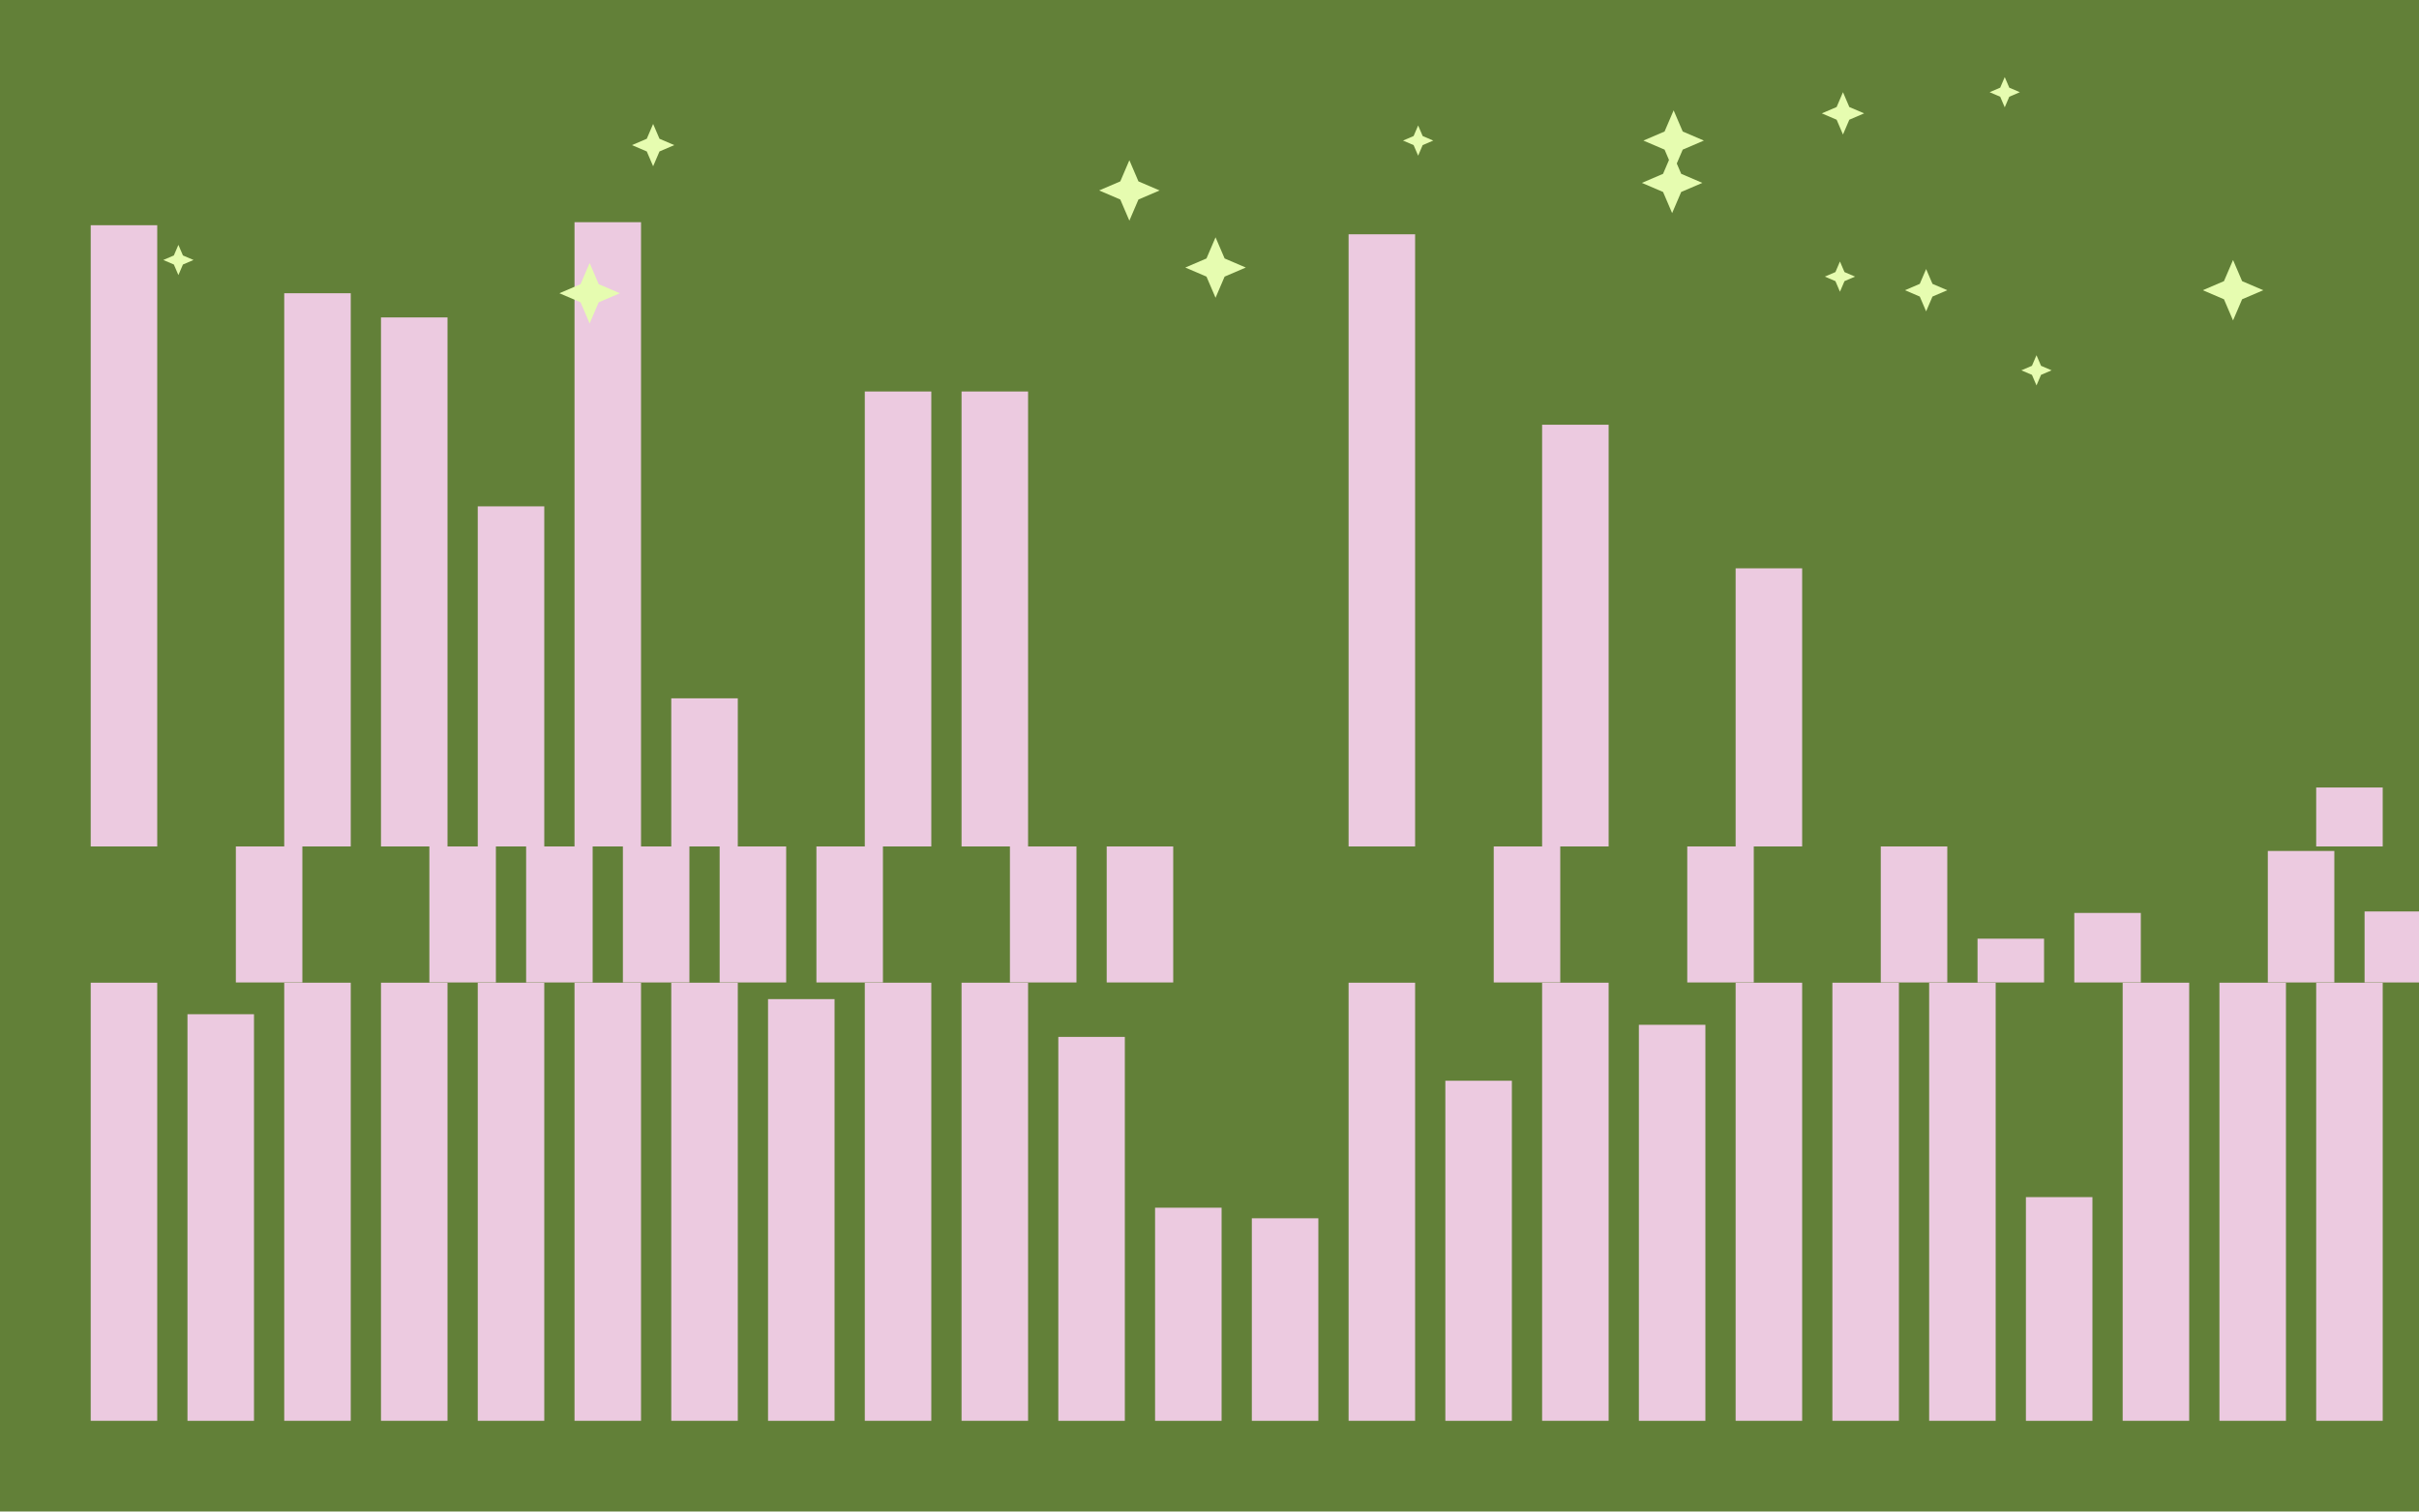
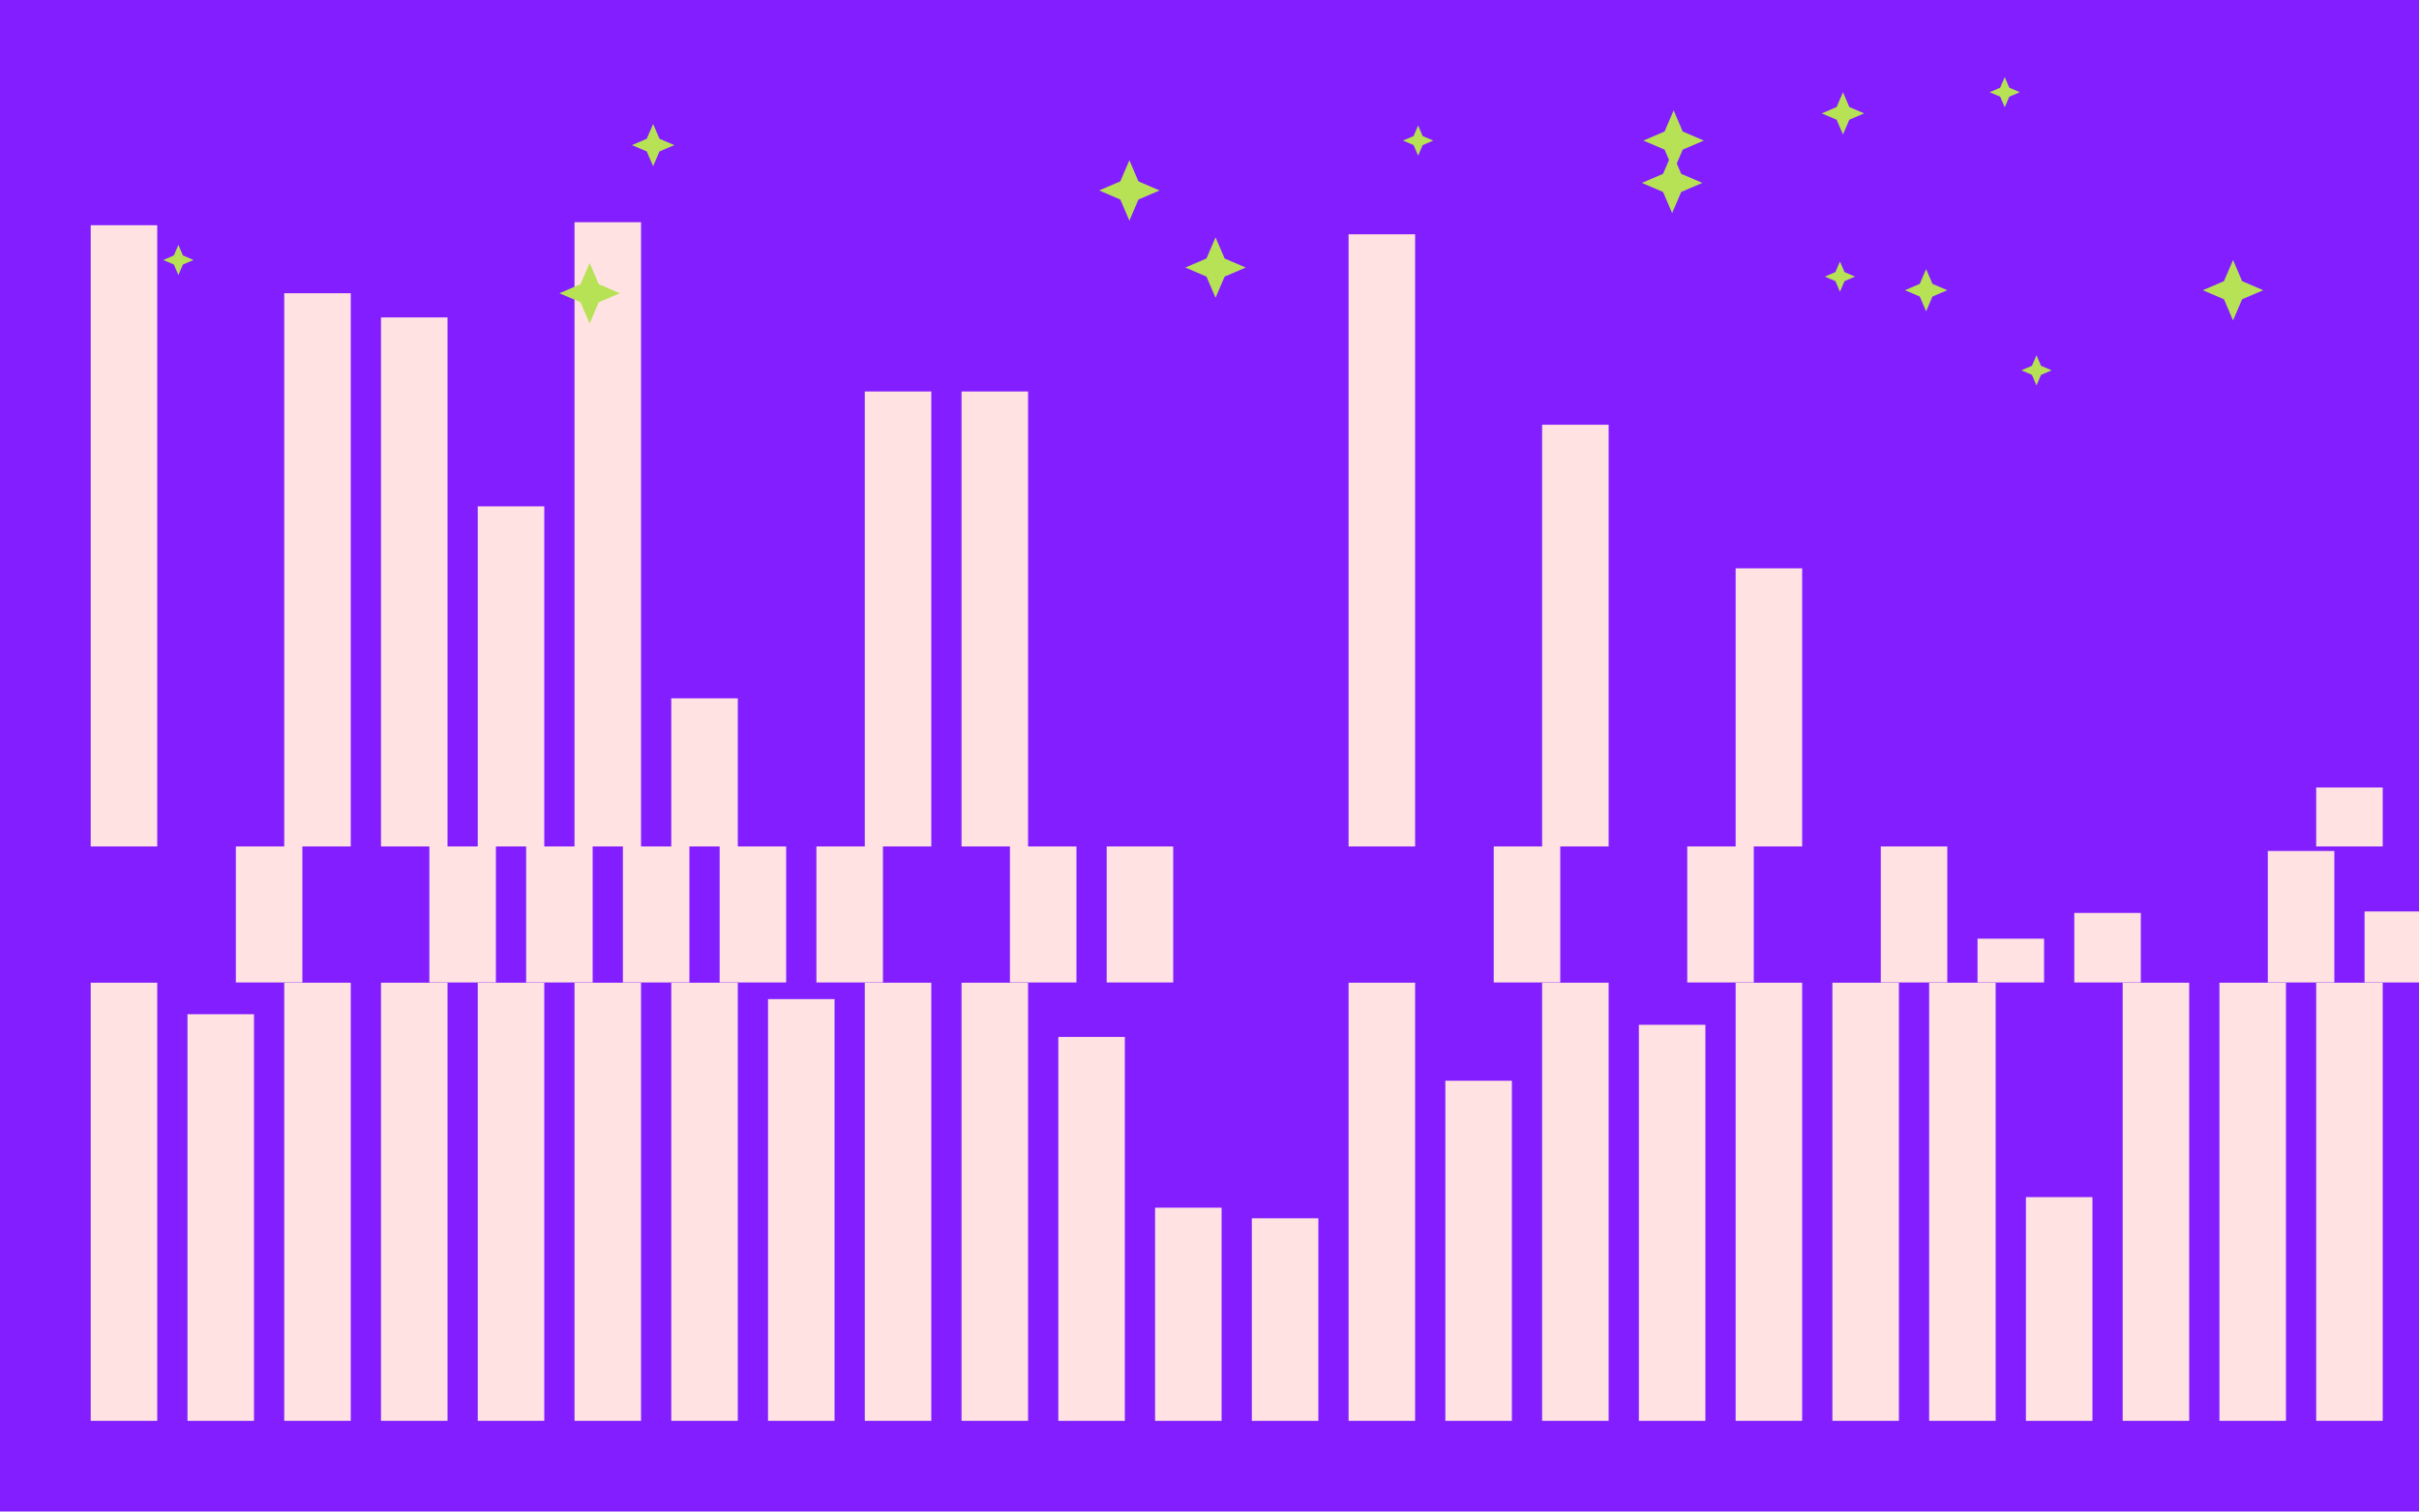
<svg xmlns="http://www.w3.org/2000/svg" viewBox="0 0 1600 1000" width="1600" height="1000">
  <defs>
    <clipPath id="t">
      <rect width="1600" height="560" />
    </clipPath>
    <clipPath id="b">
      <rect y="650" width="1600" height="1000" />
    </clipPath>
    <clipPath id="m">
      <rect y="560" width="1600" height="90" />
    </clipPath>
    <g id="art">
-       <rect x="60" y="149" width="44" height="791" fill="#eccae0" />
-       <rect x="124" y="671" width="44" height="269" fill="#eccae0" />
-       <rect x="188" y="194" width="44" height="746" fill="#eccae0" />
-       <rect x="252" y="210" width="44" height="730" fill="#eccae0" />
-       <rect x="316" y="335" width="44" height="605" fill="#eccae0" />
-       <rect x="380" y="147" width="44" height="793" fill="#eccae0" />
-       <rect x="444" y="462" width="44" height="478" fill="#eccae0" />
-       <rect x="508" y="661" width="44" height="279" fill="#eccae0" />
-       <rect x="572" y="259" width="44" height="681" fill="#eccae0" />
-       <rect x="636" y="259" width="44" height="681" fill="#eccae0" />
-       <rect x="700" y="686" width="44" height="254" fill="#eccae0" />
-       <rect x="764" y="799" width="44" height="141" fill="#eccae0" />
-       <rect x="828" y="806" width="44" height="134" fill="#eccae0" />
-       <rect x="892" y="155" width="44" height="785" fill="#eccae0" />
-       <rect x="956" y="715" width="44" height="225" fill="#eccae0" />
-       <rect x="1020" y="281" width="44" height="659" fill="#eccae0" />
-       <rect x="1084" y="678" width="44" height="262" fill="#eccae0" />
-       <rect x="1148" y="376" width="44" height="564" fill="#eccae0" />
-       <rect x="1212" y="621" width="44" height="319" fill="#eccae0" />
-       <rect x="1276" y="604" width="44" height="336" fill="#eccae0" />
-       <rect x="1340" y="792" width="44" height="148" fill="#eccae0" />
-       <rect x="1404" y="563" width="44" height="377" fill="#eccae0" />
-       <rect x="1468" y="603" width="44" height="337" fill="#eccae0" />
-       <rect x="1532" y="521" width="44" height="419" fill="#eccae0" />
-       <path d="M1106 101 L1112.0 115.0 L1126 121 L1112.0 127.0 L1106 141 L1100.0 127.0 L1086 121 L1100.0 115.0Z" fill="#e6fcb0" />
-       <path d="M747 106 L753.0 120.0 L767 126 L753.0 132.0 L747 146 L741.0 132.0 L727 126 L741.0 120.0Z" fill="#e6fcb0" />
-       <path d="M938 83 L941.0 90.0 L948 93 L941.0 96.0 L938 103 L935.0 96.0 L928 93 L935.0 90.0Z" fill="#e6fcb0" />
-       <path d="M804 157 L810.0 171.0 L824 177 L810.0 183.0 L804 197 L798.0 183.0 L784 177 L798.0 171.0Z" fill="#e6fcb0" />
-       <path d="M1274 178 L1278.2 187.8 L1288 192 L1278.2 196.2 L1274 206 L1269.8 196.2 L1260 192 L1269.8 187.8Z" fill="#e6fcb0" />
-       <path d="M1107 73 L1113.0 87.0 L1127 93 L1113.0 99.0 L1107 113 L1101.0 99.0 L1087 93 L1101.0 87.0Z" fill="#e6fcb0" />
-       <path d="M390 174 L396.0 188.0 L410 194 L396.0 200.0 L390 214 L384.0 200.0 L370 194 L384.0 188.0Z" fill="#e6fcb0" />
-       <path d="M118 162 L121.0 169.0 L128 172 L121.0 175.0 L118 182 L115.0 175.0 L108 172 L115.0 169.0Z" fill="#e6fcb0" />
-       <path d="M1326 51 L1329.0 58.0 L1336 61 L1329.0 64.0 L1326 71 L1323.0 64.0 L1316 61 L1323.0 58.0Z" fill="#e6fcb0" />
-       <path d="M432 82 L436.2 91.8 L446 96 L436.2 100.2 L432 110 L427.8 100.2 L418 96 L427.8 91.8Z" fill="#e6fcb0" />
-       <path d="M1347 235 L1350.0 242.0 L1357 245 L1350.0 248.0 L1347 255 L1344.0 248.0 L1337 245 L1344.0 242.0Z" fill="#e6fcb0" />
-       <path d="M1219 61 L1223.2 70.8 L1233 75 L1223.2 79.2 L1219 89 L1214.8 79.2 L1205 75 L1214.8 70.8Z" fill="#e6fcb0" />
-       <path d="M1477 172 L1483.0 186.0 L1497 192 L1483.0 198.0 L1477 212 L1471.0 198.0 L1457 192 L1471.0 186.0Z" fill="#e6fcb0" />
-       <path d="M1217 173 L1220.0 180.0 L1227 183 L1220.0 186.0 L1217 193 L1214.0 186.0 L1207 183 L1214.0 180.0Z" fill="#e6fcb0" />
+       <rect x="60" y="149" width="44" height="791" fill="#ffe2e1" />
+       <rect x="124" y="671" width="44" height="269" fill="#ffe2e1" />
+       <rect x="188" y="194" width="44" height="746" fill="#ffe2e1" />
+       <rect x="252" y="210" width="44" height="730" fill="#ffe2e1" />
+       <rect x="316" y="335" width="44" height="605" fill="#ffe2e1" />
+       <rect x="380" y="147" width="44" height="793" fill="#ffe2e1" />
+       <rect x="444" y="462" width="44" height="478" fill="#ffe2e1" />
+       <rect x="508" y="661" width="44" height="279" fill="#ffe2e1" />
+       <rect x="572" y="259" width="44" height="681" fill="#ffe2e1" />
+       <rect x="636" y="259" width="44" height="681" fill="#ffe2e1" />
+       <rect x="700" y="686" width="44" height="254" fill="#ffe2e1" />
+       <rect x="764" y="799" width="44" height="141" fill="#ffe2e1" />
+       <rect x="828" y="806" width="44" height="134" fill="#ffe2e1" />
+       <rect x="892" y="155" width="44" height="785" fill="#ffe2e1" />
+       <rect x="956" y="715" width="44" height="225" fill="#ffe2e1" />
+       <rect x="1020" y="281" width="44" height="659" fill="#ffe2e1" />
+       <rect x="1084" y="678" width="44" height="262" fill="#ffe2e1" />
+       <rect x="1148" y="376" width="44" height="564" fill="#ffe2e1" />
+       <rect x="1212" y="621" width="44" height="319" fill="#ffe2e1" />
+       <rect x="1276" y="604" width="44" height="336" fill="#ffe2e1" />
+       <rect x="1340" y="792" width="44" height="148" fill="#ffe2e1" />
+       <rect x="1404" y="563" width="44" height="377" fill="#ffe2e1" />
+       <rect x="1468" y="603" width="44" height="337" fill="#ffe2e1" />
+       <rect x="1532" y="521" width="44" height="419" fill="#ffe2e1" />
+       <path d="M1106 101 L1112.0 115.0 L1126 121 L1112.0 127.0 L1106 141 L1100.0 127.0 L1086 121 L1100.0 115.0Z" fill="#b7e255" />
+       <path d="M747 106 L753.0 120.0 L767 126 L753.0 132.0 L747 146 L741.0 132.0 L727 126 L741.0 120.0Z" fill="#b7e255" />
+       <path d="M938 83 L941.0 90.0 L948 93 L941.0 96.0 L938 103 L935.0 96.0 L928 93 L935.0 90.0Z" fill="#b7e255" />
+       <path d="M804 157 L810.0 171.0 L824 177 L810.0 183.0 L804 197 L798.0 183.0 L784 177 L798.0 171.0Z" fill="#b7e255" />
+       <path d="M1274 178 L1278.2 187.8 L1288 192 L1278.2 196.2 L1274 206 L1269.8 196.2 L1260 192 L1269.8 187.8Z" fill="#b7e255" />
+       <path d="M1107 73 L1113.0 87.0 L1127 93 L1113.0 99.0 L1107 113 L1101.0 99.0 L1087 93 L1101.0 87.0Z" fill="#b7e255" />
+       <path d="M390 174 L396.0 188.0 L410 194 L396.0 200.0 L390 214 L384.0 200.0 L370 194 L384.0 188.0Z" fill="#b7e255" />
+       <path d="M118 162 L121.0 169.0 L128 172 L121.0 175.0 L118 182 L115.0 175.0 L108 172 L115.0 169.0Z" fill="#b7e255" />
+       <path d="M1326 51 L1329.0 58.0 L1336 61 L1329.0 64.0 L1326 71 L1323.0 64.0 L1316 61 L1323.0 58.0Z" fill="#b7e255" />
+       <path d="M432 82 L436.2 91.8 L446 96 L436.2 100.2 L432 110 L427.8 100.2 L418 96 L427.8 91.8Z" fill="#b7e255" />
+       <path d="M1347 235 L1350.0 242.0 L1357 245 L1350.0 248.0 L1347 255 L1344.0 248.0 L1337 245 L1344.0 242.0Z" fill="#b7e255" />
+       <path d="M1219 61 L1223.2 70.8 L1233 75 L1223.2 79.2 L1219 89 L1214.8 79.2 L1205 75 L1214.8 70.8Z" fill="#b7e255" />
+       <path d="M1477 172 L1483.0 186.0 L1497 192 L1483.0 198.0 L1477 212 L1471.0 198.0 L1457 192 L1471.0 186.0Z" fill="#b7e255" />
+       <path d="M1217 173 L1220.0 180.0 L1227 183 L1220.0 186.0 L1217 193 L1214.0 186.0 L1207 183 L1214.0 180.0Z" fill="#b7e255" />
    </g>
  </defs>
-   <rect width="1600" height="1000" fill="#628038" />
+   <rect width="1600" height="1000" fill="#821eff" />
  <use href="#art" clip-path="url(#t)" />
  <use href="#art" clip-path="url(#b)" />
-   <rect y="560" width="1600" height="90" fill="#628038" />
+   <rect y="560" width="1600" height="90" fill="#821eff" />
  <g transform="translate(96 0)">
    <use href="#art" clip-path="url(#m)" />
  </g>
</svg>
